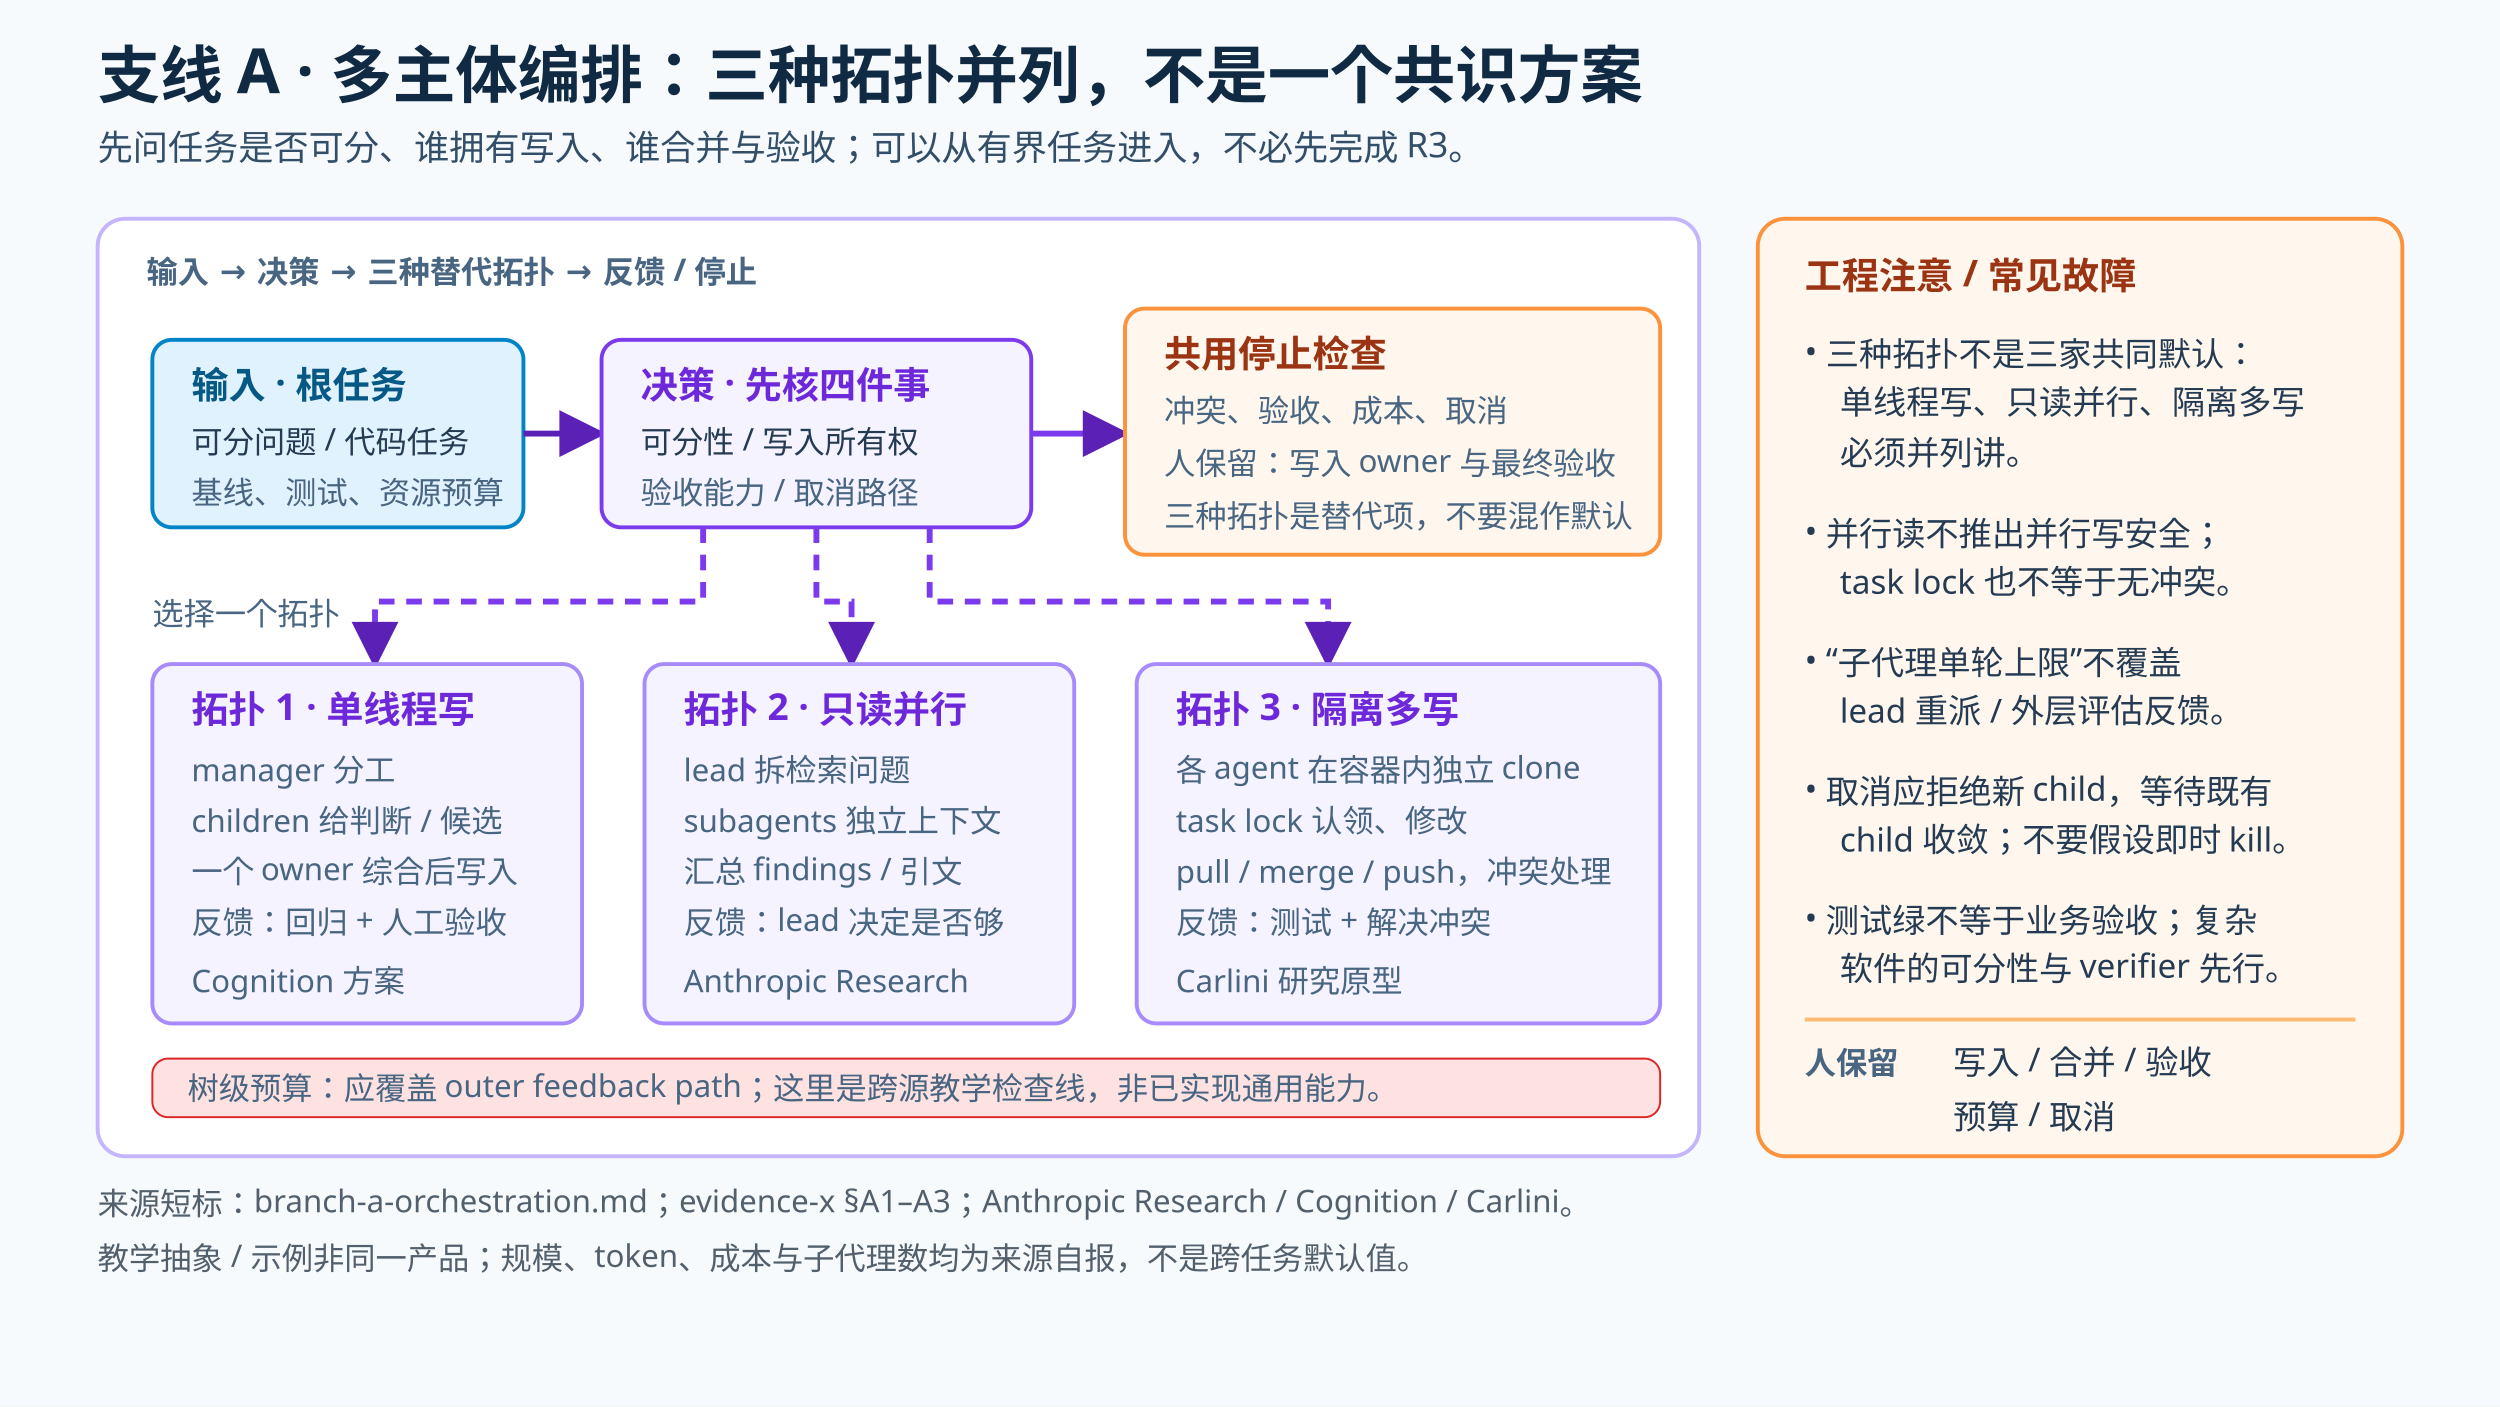
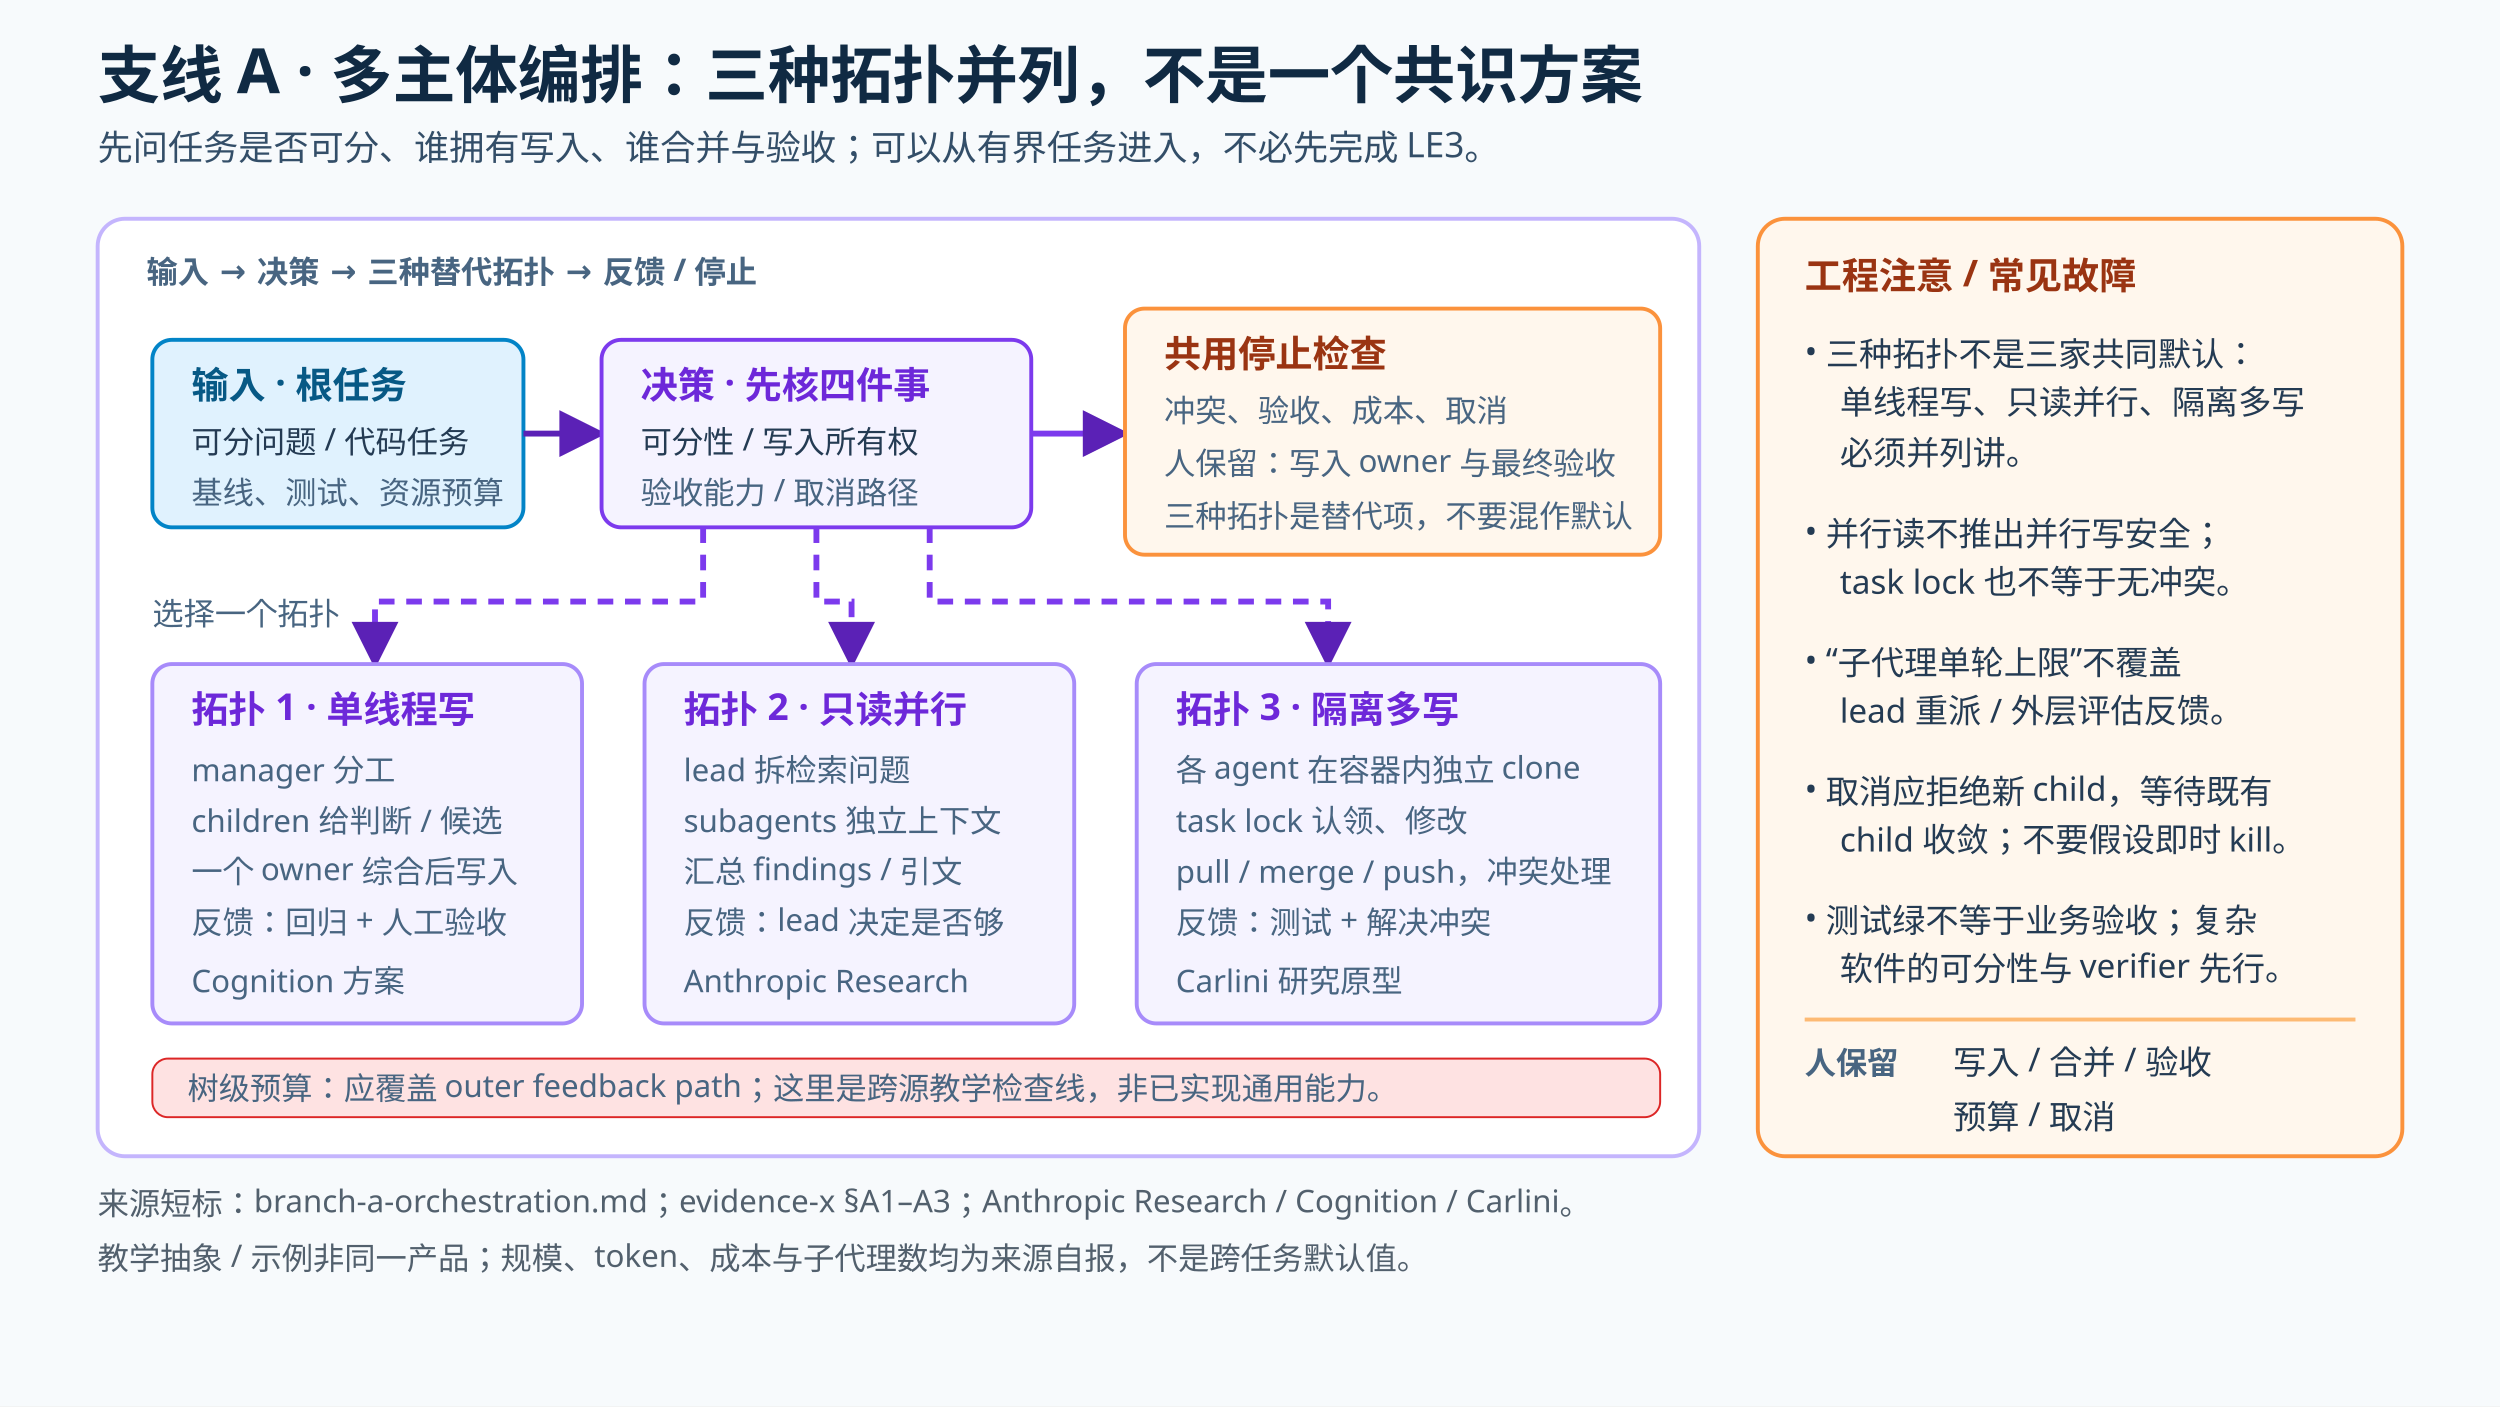
<svg xmlns="http://www.w3.org/2000/svg" width="1280" height="720" viewBox="0 0 1280 720" font-family="'PingFang SC','Microsoft YaHei',sans-serif">
  <defs>
    <marker id="arrow" viewBox="0 0 10 10" refX="9" refY="5" markerWidth="8" markerHeight="8" orient="auto">
      <path d="M0 0 L10 5 L0 10 z" fill="#5b21b6" />
    </marker>
    <marker id="arrowRed" viewBox="0 0 10 10" refX="9" refY="5" markerWidth="8" markerHeight="8" orient="auto">
      <path d="M0 0 L10 5 L0 10 z" fill="#b91c1c" />
    </marker>
    <style>
      .title{font-size:32px;font-weight:700;fill:#102a43}.sub{font-size:18px;fill:#334e68}.label{font-size:16px;font-weight:700;fill:#486581}.cardTitle{font-size:19px;font-weight:700}.body{font-size:16px;fill:#243b53}.small{font-size:16px;fill:#486581}.note{font-size:17px;fill:#243b53}.footer{font-size:16px;fill:#52606d}
    </style>
  </defs>
  <rect width="1280" height="720" fill="#f7fafc" />
  <text x="50" y="50" class="title">支线 A · 多主体编排：三种拓扑并列，不是一个共识方案</text>
-   <text x="50" y="82" class="sub">先问任务是否可分、谁拥有写入、谁合并与验收；可以从有界任务进入，不必先完成 R3。</text>
+   <text x="50" y="82" class="sub">先问任务是否可分、谁拥有写入、谁合并与验收；可以从有界任务进入，不必先完成 LE3。</text>
  <rect x="50" y="112" width="820" height="480" rx="14" fill="#ffffff" stroke="#c4b5fd" stroke-width="2" />
  <text x="75" y="145" class="label">输入 → 决策 → 三种替代拓扑 → 反馈 / 停止</text>
  <rect x="78" y="174" width="190" height="96" rx="10" fill="#e0f2fe" stroke="#0284c7" stroke-width="2" />
  <text x="98" y="204" class="cardTitle" fill="#075985">输入 · 根任务</text>
  <text x="98" y="232" class="body">可分问题 / 代码任务</text>
  <text x="98" y="258" class="small">基线、测试、资源预算</text>
  <path d="M268 222 H308" stroke="#5b21b6" stroke-width="3" fill="none" marker-end="url(#arrow)" />
  <rect x="308" y="174" width="220" height="96" rx="10" fill="#f5f3ff" stroke="#7c3aed" stroke-width="2" />
  <text x="328" y="204" class="cardTitle" fill="#6d28d9">决策 · 先核四件事</text>
  <text x="328" y="232" class="body">可分性 / 写入所有权</text>
  <text x="328" y="258" class="small">验收能力 / 取消路径</text>
  <path d="M528 222 H576" stroke="#7c3aed" stroke-width="3" fill="none" marker-end="url(#arrow)" />
  <rect x="576" y="158" width="274" height="126" rx="10" fill="#fff7ed" stroke="#fb923c" stroke-width="2" />
  <text x="596" y="188" class="cardTitle" fill="#9a3412">共用停止检查</text>
  <text x="596" y="216" class="small">冲突、验收、成本、取消</text>
  <text x="596" y="243" class="small">人保留：写入 owner 与最终验收</text>
  <text x="596" y="270" class="small">三种拓扑是替代项，不要混作默认</text>
  <path d="M360 270 V308 H192 V340" stroke="#7c3aed" stroke-width="3" fill="none" stroke-dasharray="8 6" marker-end="url(#arrow)" />
  <path d="M418 270 V308 H436 V340" stroke="#7c3aed" stroke-width="3" fill="none" stroke-dasharray="8 6" marker-end="url(#arrow)" />
  <path d="M476 270 V308 H680 V340" stroke="#7c3aed" stroke-width="3" fill="none" stroke-dasharray="8 6" marker-end="url(#arrow)" />
  <text x="78" y="320" class="small" fill="#6d28d9">选择一个拓扑</text>
  <rect x="78" y="340" width="220" height="184" rx="10" fill="#f5f3ff" stroke="#a78bfa" stroke-width="2" />
  <text x="98" y="370" class="cardTitle" fill="#6d28d9">拓扑 1 · 单线程写</text>
  <text x="98" y="400" class="small">manager 分工</text>
  <text x="98" y="426" class="small">children 给判断 / 候选</text>
  <text x="98" y="452" class="small">一个 owner 综合后写入</text>
  <text x="98" y="478" class="small">反馈：回归 + 人工验收</text>
  <text x="98" y="508" class="small" fill="#92400e">Cognition 方案</text>
  <rect x="330" y="340" width="220" height="184" rx="10" fill="#f5f3ff" stroke="#a78bfa" stroke-width="2" />
  <text x="350" y="370" class="cardTitle" fill="#6d28d9">拓扑 2 · 只读并行</text>
  <text x="350" y="400" class="small">lead 拆检索问题</text>
  <text x="350" y="426" class="small">subagents 独立上下文</text>
  <text x="350" y="452" class="small">汇总 findings / 引文</text>
  <text x="350" y="478" class="small">反馈：lead 决定是否够</text>
  <text x="350" y="508" class="small" fill="#92400e">Anthropic Research</text>
  <rect x="582" y="340" width="268" height="184" rx="10" fill="#f5f3ff" stroke="#a78bfa" stroke-width="2" />
  <text x="602" y="370" class="cardTitle" fill="#6d28d9">拓扑 3 · 隔离多写</text>
  <text x="602" y="400" class="small">各 agent 在容器内独立 clone</text>
  <text x="602" y="426" class="small">task lock 认领、修改</text>
  <text x="602" y="452" class="small">pull / merge / push，冲突处理</text>
  <text x="602" y="478" class="small">反馈：测试 + 解决冲突</text>
  <text x="602" y="508" class="small" fill="#92400e">Carlini 研究原型</text>
  <rect x="78" y="542" width="772" height="30" rx="8" fill="#fee2e2" stroke="#dc2626" stroke-width="1" />
  <text x="96" y="563" class="small" fill="#991b1b">树级预算：应覆盖 outer feedback path；这里是跨源教学检查线，非已实现通用能力。</text>
  <rect x="900" y="112" width="330" height="480" rx="14" fill="#fff7ed" stroke="#fb923c" stroke-width="2" />
  <text x="924" y="148" class="cardTitle" fill="#9a3412">工程注意 / 常见故障</text>
  <text x="924" y="186" class="note">• 三种拓扑不是三家共同默认：</text>
  <text x="942" y="212" class="note">  单线程写、只读并行、隔离多写</text>
  <text x="942" y="238" class="note">  必须并列讲。</text>
  <text x="924" y="278" class="note">• 并行读不推出并行写安全；</text>
  <text x="942" y="304" class="note">  task lock 也不等于无冲突。</text>
  <text x="924" y="344" class="note">• “子代理单轮上限”不覆盖</text>
  <text x="942" y="370" class="note">  lead 重派 / 外层评估反馈。</text>
  <text x="924" y="410" class="note">• 取消应拒绝新 child，等待既有</text>
  <text x="942" y="436" class="note">  child 收敛；不要假设即时 kill。</text>
  <text x="924" y="476" class="note">• 测试绿不等于业务验收；复杂</text>
  <text x="942" y="502" class="note">  软件的可分性与 verifier 先行。</text>
  <line x1="924" y1="522" x2="1206" y2="522" stroke="#fdba74" stroke-width="2" />
  <text x="924" y="550" class="label">人保留</text>
  <text x="1000" y="550" class="note">写入 / 合并 / 验收</text>
  <text x="1000" y="578" class="note">预算 / 取消</text>
  <text x="50" y="622" class="footer">来源短标：branch-a-orchestration.md；evidence-x §A1–A3；Anthropic Research / Cognition / Carlini。</text>
  <text x="50" y="650" class="footer">教学抽象 / 示例非同一产品；规模、token、成本与子代理数均为来源自报，不是跨任务默认值。</text>
</svg>
